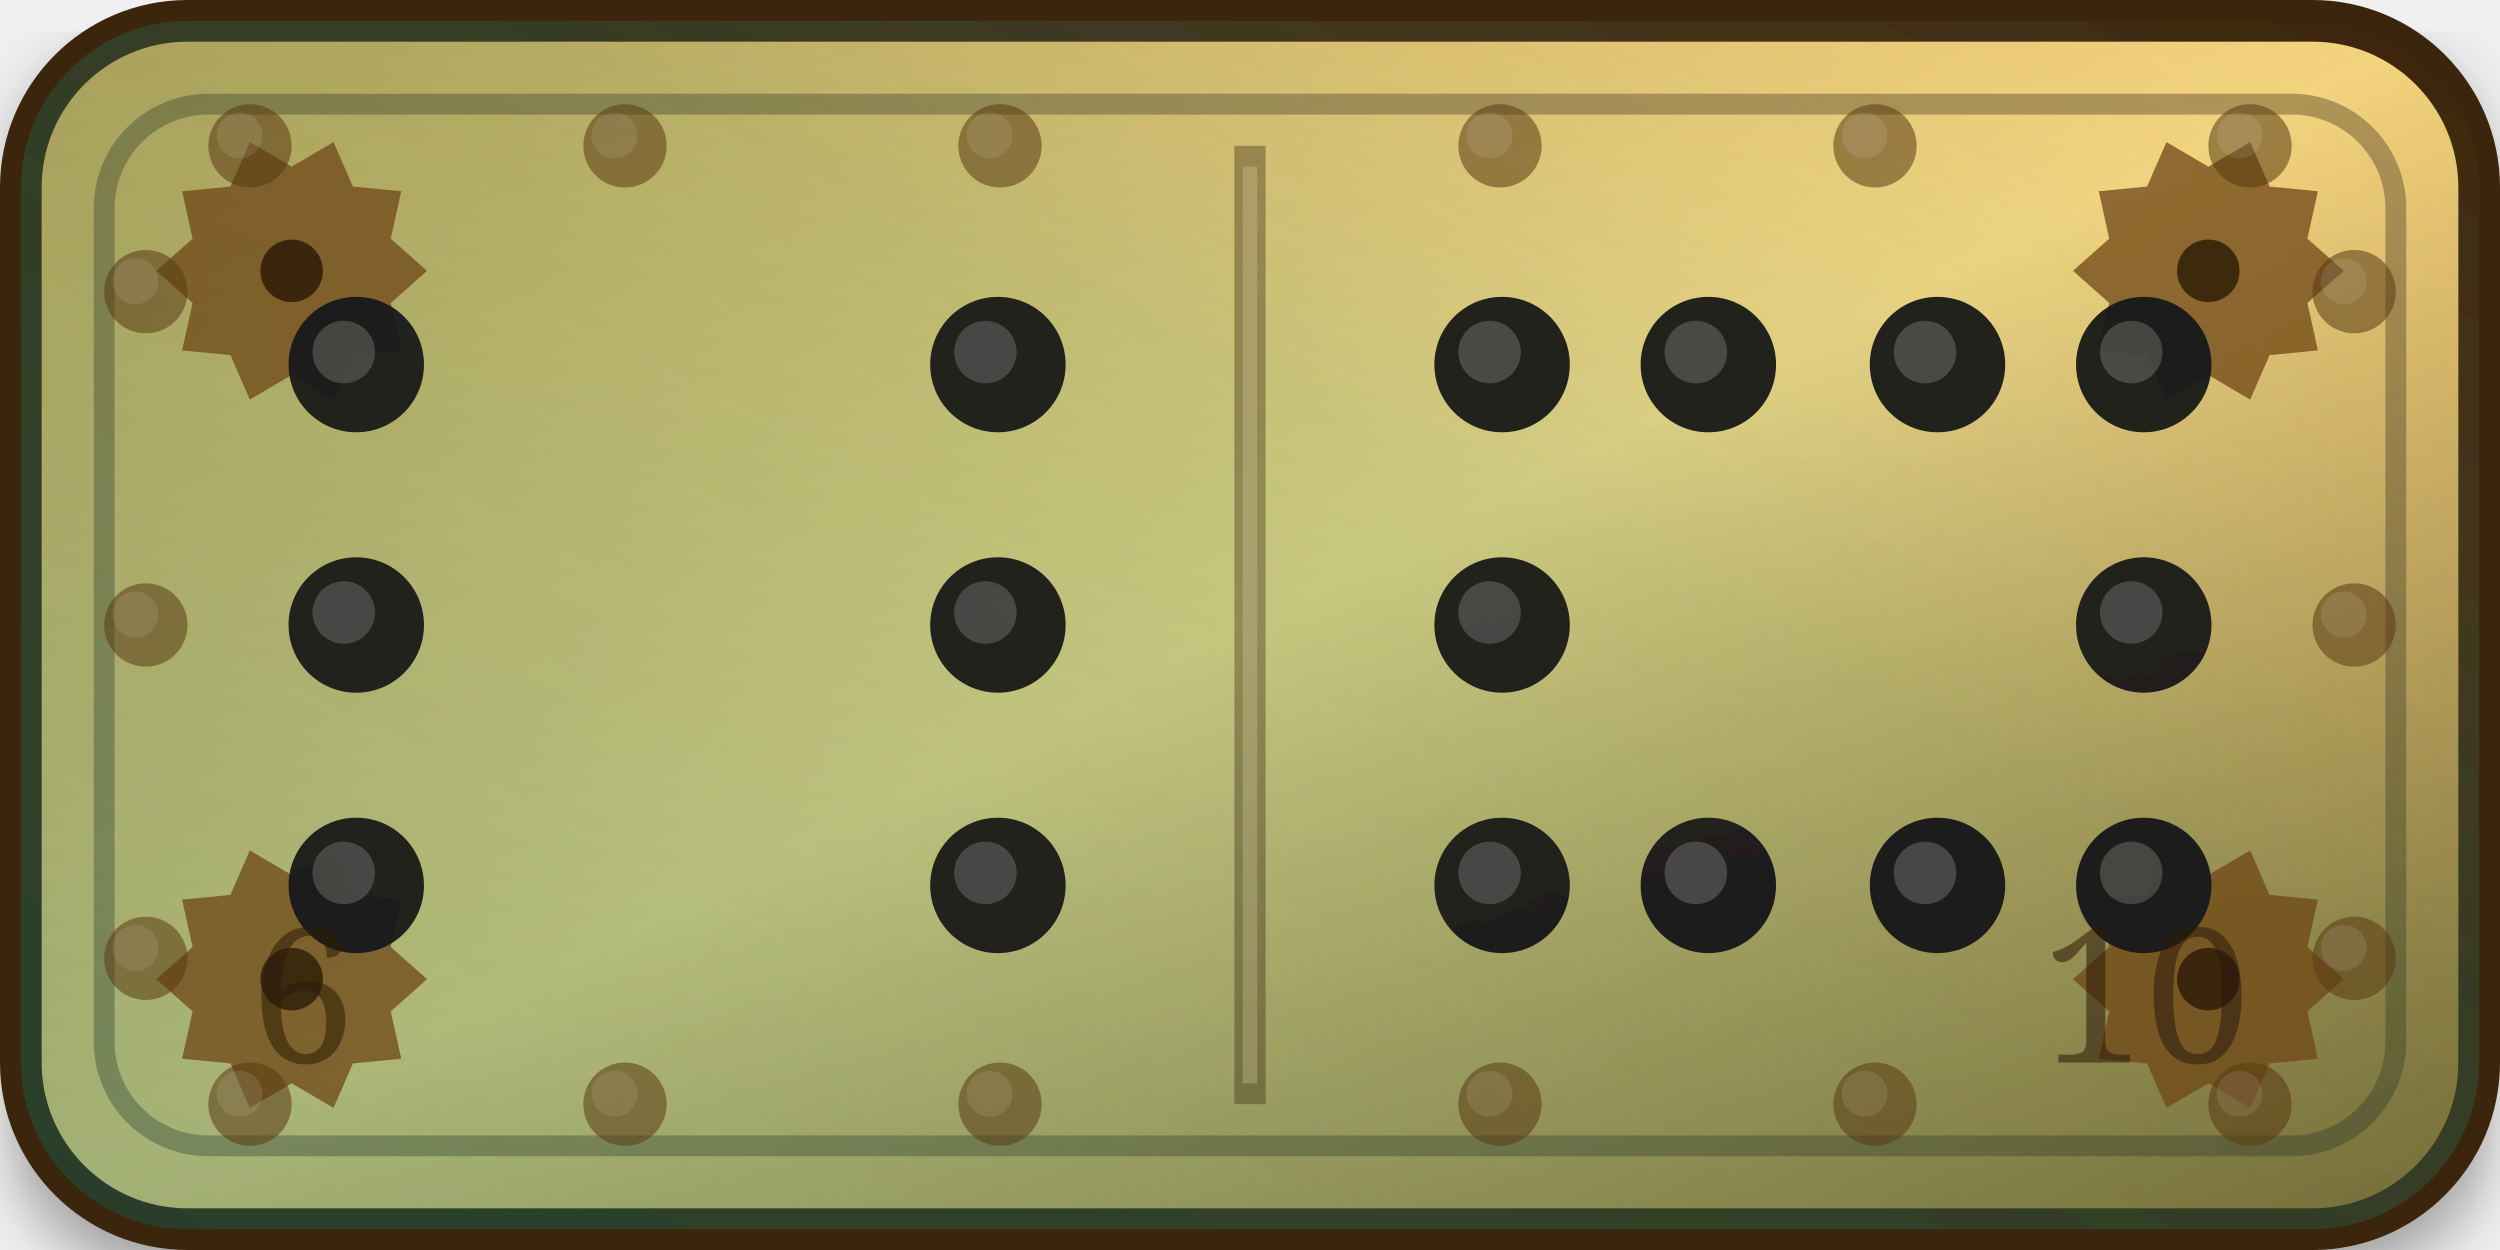
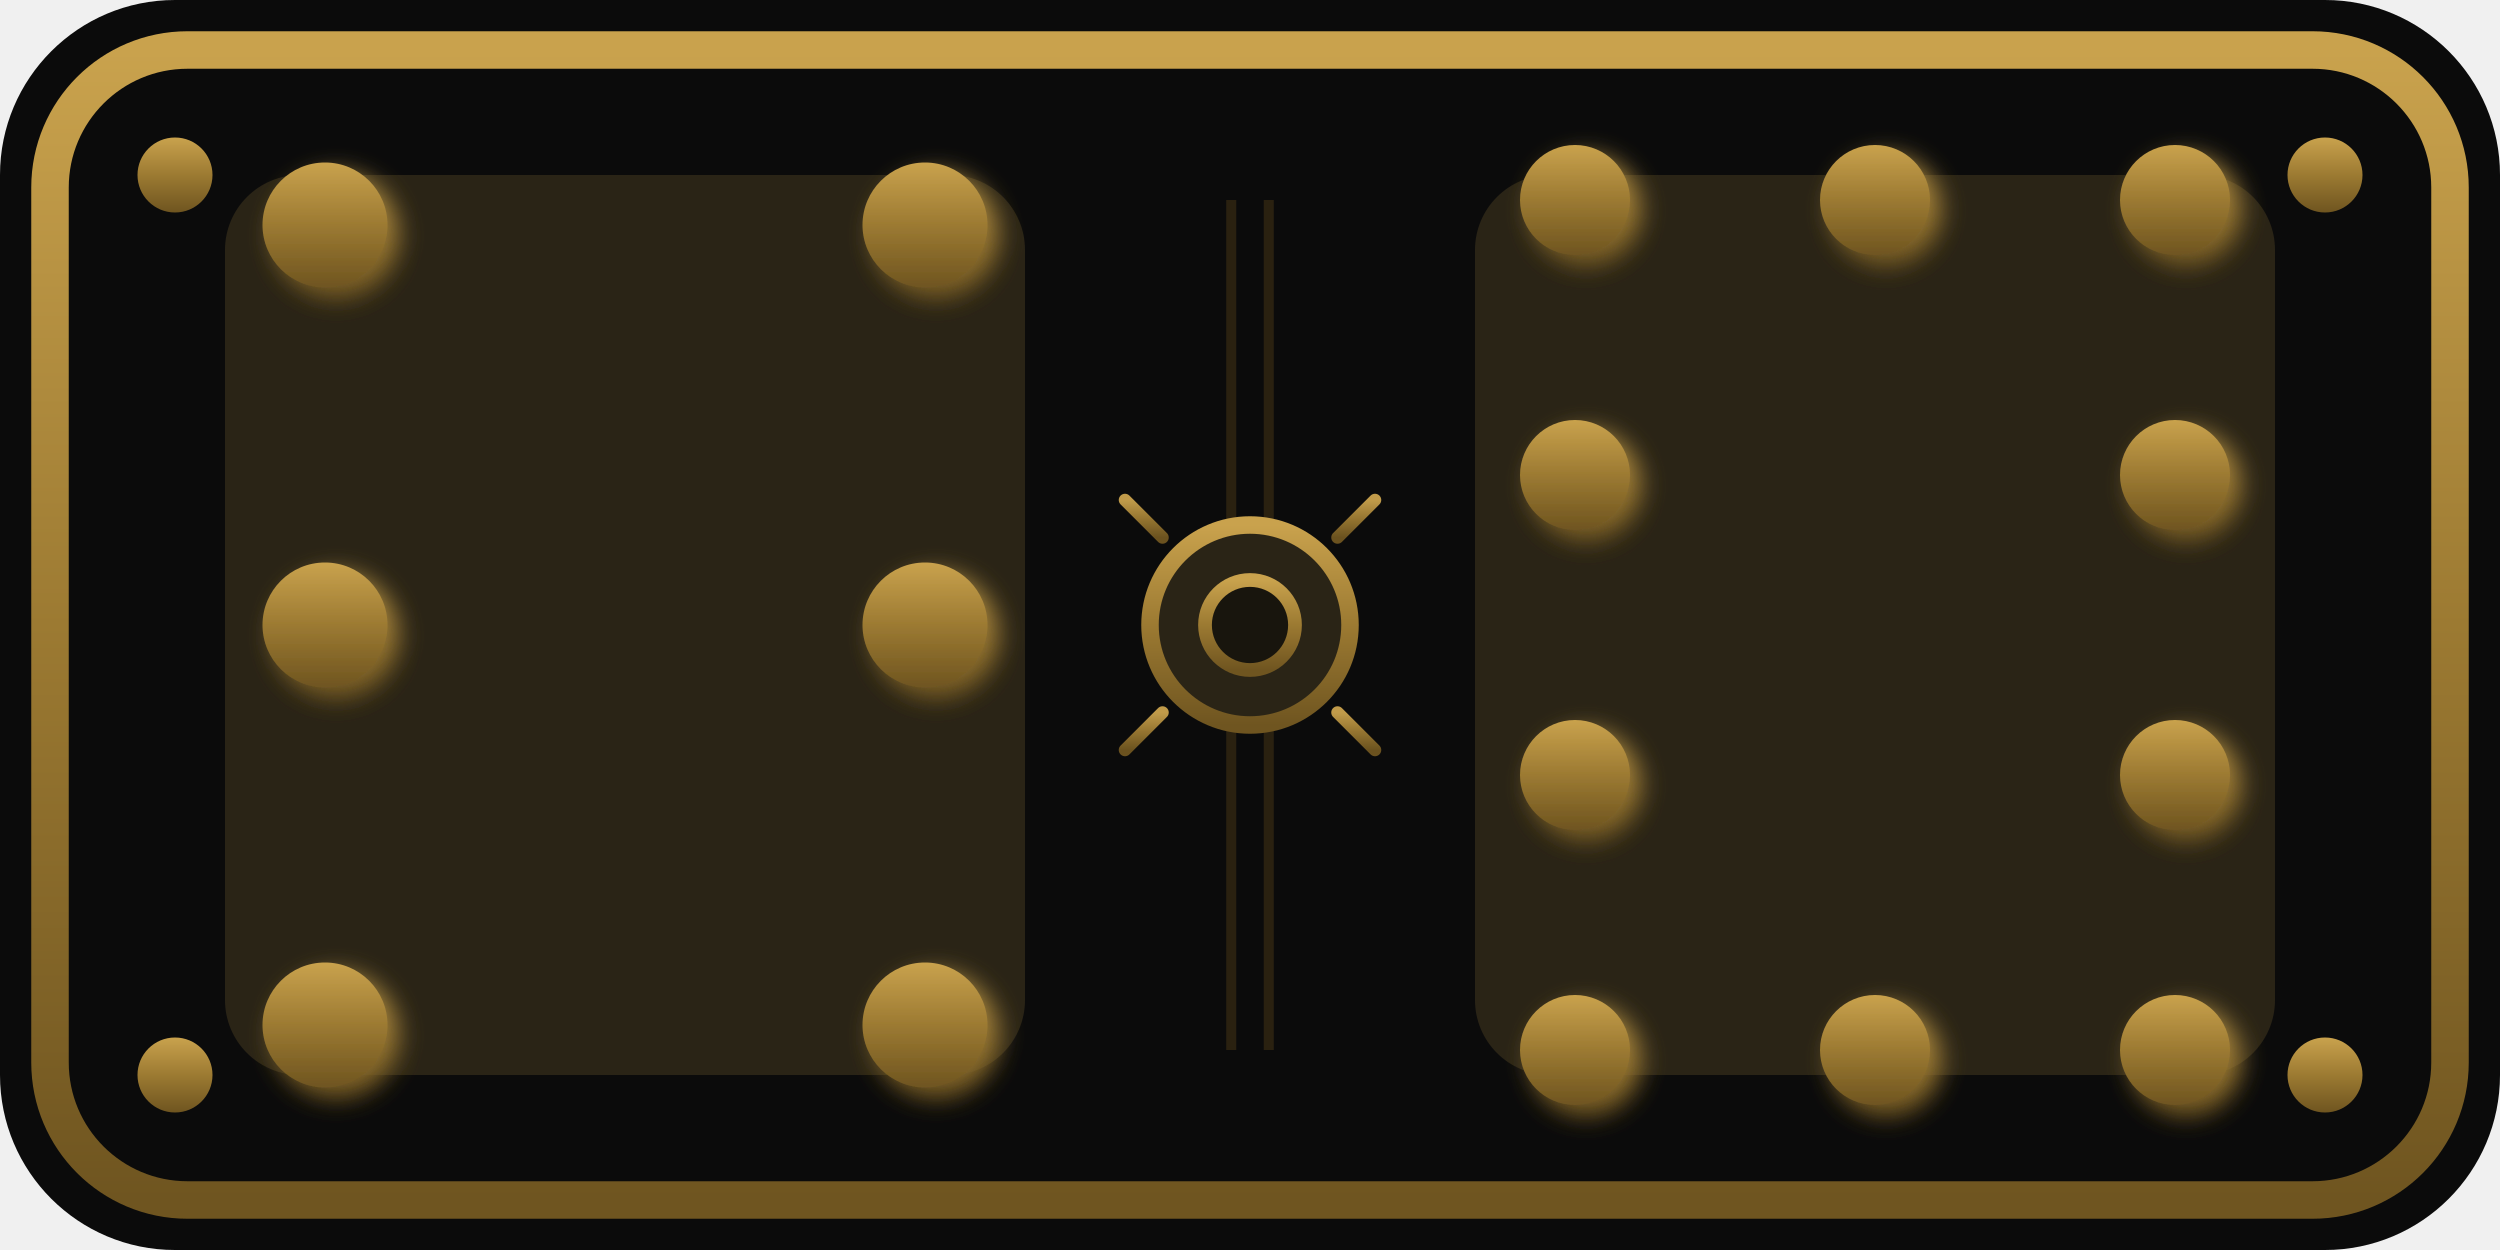
- <svg xmlns="http://www.w3.org/2000/svg" width="240" height="120" viewBox="0 0 240 120">
+ <svg xmlns="http://www.w3.org/2000/svg" width="200" height="100" viewBox="0 0 200 100">
  <defs>
-     <linearGradient id="brass" x1="0" y1="0" x2="1" y2="1">
-       <stop offset="0" stop-color="#cfa24c" />
-       <stop offset="0.5" stop-color="#f3d27a" />
-       <stop offset="1" stop-color="#8b5f1f" />
+     <linearGradient id="brassGrad" x1="0" y1="0" x2="0" y2="1">
+       <stop offset="0%" stop-color="#c9a24d" />
+       <stop offset="50%" stop-color="#9c7a32" />
+       <stop offset="100%" stop-color="#6f5520" />
    </linearGradient>
-     <linearGradient id="patina" x1="0" y1="1" x2="1" y2="0">
-       <stop offset="0" stop-color="#0b6e66" stop-opacity="0.35" />
-       <stop offset="0.6" stop-color="#1aa39a" stop-opacity="0.18" />
-       <stop offset="1" stop-color="#ffffff" stop-opacity="0" />
-     </linearGradient>
-     <filter id="softShadow" x="-20%" y="-20%" width="140%" height="140%">
-       <feDropShadow dx="0" dy="3" stdDeviation="3" flood-color="#000000" flood-opacity="0.35" />
-     </filter>
-     <filter id="innerBevel" x="-20%" y="-20%" width="140%" height="140%">
-       <feGaussianBlur in="SourceAlpha" stdDeviation="2" result="blur" />
-       <feOffset dx="0" dy="1" result="offset" />
-       <feComposite in="offset" in2="SourceAlpha" operator="arithmetic" k2="-1" k3="1" result="inner" />
-       <feColorMatrix in="inner" type="matrix" values="0 0 0 0 0                   0 0 0 0 0                   0 0 0 0 0                   0 0 0 0.55 0" result="innerAlpha" />
-       <feComposite in="innerAlpha" in2="SourceGraphic" operator="over" />
+     <filter id="pipEmboss" x="-60%" y="-60%" width="220%" height="220%">
+       <feOffset dx="0.9" dy="0.9" result="off" />
+       <feGaussianBlur in="off" stdDeviation="1.0" result="blur" />
+       <feMerge>
+         <feMergeNode in="blur" />
+         <feMergeNode in="SourceGraphic" />
+       </feMerge>
    </filter>
  </defs>
-   <g filter="url(#softShadow)">
-     <rect x="2" y="2" width="236" height="116" rx="16" ry="16" fill="url(#brass)" stroke="#3b250a" stroke-width="4" />
-     <rect x="10" y="10" width="220" height="100" rx="10" ry="10" fill="none" stroke="#2a1a08" stroke-width="2" opacity="0.35" />
-     <rect x="2" y="2" width="236" height="116" rx="16" ry="16" fill="url(#patina)" />
-     <line x1="120.0" y1="14" x2="120.0" y2="106" stroke="#2a1a08" stroke-width="3" opacity="0.35" />
-     <line x1="120.0" y1="16" x2="120.0" y2="104" stroke="#f7e4b2" stroke-width="1.4" opacity="0.25" />
-     <path d="M 41.00,26.00 L 37.51,29.09 L 38.52,33.64 L 33.88,34.09 L 32.02,38.36 L 28.00,36.00 L 23.98,38.36 L 22.12,34.09 L 17.48,33.64 L 18.49,29.09 L 15.00,26.00 L 18.49,22.91 L 17.48,18.36 L 22.12,17.91 L 23.98,13.64 L 28.00,16.00 L 32.02,13.64 L 33.88,17.91 L 38.52,18.36 L 37.51,22.91 Z" fill="#6f4716" opacity="0.75" />
-     <circle cx="28" cy="26" r="3" fill="#2a1a08" opacity="0.8" />
-     <path d="M 225.00,26.00 L 221.51,29.09 L 222.52,33.64 L 217.88,34.09 L 216.02,38.36 L 212.00,36.00 L 207.98,38.36 L 206.12,34.09 L 201.48,33.64 L 202.49,29.09 L 199.00,26.00 L 202.49,22.91 L 201.48,18.36 L 206.12,17.91 L 207.98,13.64 L 212.00,16.00 L 216.02,13.64 L 217.88,17.91 L 222.52,18.36 L 221.51,22.91 Z" fill="#6f4716" opacity="0.75" />
-     <circle cx="212" cy="26" r="3" fill="#2a1a08" opacity="0.8" />
-     <path d="M 41.00,94.00 L 37.51,97.09 L 38.52,101.64 L 33.88,102.09 L 32.02,106.36 L 28.00,104.00 L 23.98,106.36 L 22.12,102.09 L 17.48,101.64 L 18.49,97.09 L 15.00,94.00 L 18.49,90.91 L 17.48,86.36 L 22.12,85.91 L 23.98,81.64 L 28.00,84.00 L 32.02,81.64 L 33.88,85.91 L 38.52,86.36 L 37.51,90.91 Z" fill="#6f4716" opacity="0.75" />
-     <circle cx="28" cy="94" r="3" fill="#2a1a08" opacity="0.8" />
-     <path d="M 225.00,94.00 L 221.51,97.09 L 222.52,101.64 L 217.88,102.09 L 216.02,106.36 L 212.00,104.00 L 207.98,106.36 L 206.12,102.09 L 201.48,101.64 L 202.49,97.09 L 199.00,94.00 L 202.49,90.91 L 201.48,86.36 L 206.12,85.91 L 207.98,81.64 L 212.00,84.00 L 216.02,81.64 L 217.88,85.91 L 222.52,86.36 L 221.51,90.91 Z" fill="#6f4716" opacity="0.75" />
-     <circle cx="212" cy="94" r="3" fill="#2a1a08" opacity="0.8" />
-     <circle cx="24" cy="14" r="4" fill="#5a3a12" opacity="0.55" />
-     <circle cx="23" cy="13" r="2.2" fill="#fff" opacity="0.10" />
-     <circle cx="24" cy="106" r="4" fill="#5a3a12" opacity="0.55" />
-     <circle cx="23" cy="105" r="2.2" fill="#fff" opacity="0.10" />
-     <circle cx="60" cy="14" r="4" fill="#5a3a12" opacity="0.55" />
-     <circle cx="59" cy="13" r="2.2" fill="#fff" opacity="0.10" />
-     <circle cx="60" cy="106" r="4" fill="#5a3a12" opacity="0.55" />
-     <circle cx="59" cy="105" r="2.2" fill="#fff" opacity="0.10" />
-     <circle cx="96" cy="14" r="4" fill="#5a3a12" opacity="0.55" />
-     <circle cx="95" cy="13" r="2.2" fill="#fff" opacity="0.10" />
-     <circle cx="96" cy="106" r="4" fill="#5a3a12" opacity="0.55" />
-     <circle cx="95" cy="105" r="2.2" fill="#fff" opacity="0.10" />
-     <circle cx="144" cy="14" r="4" fill="#5a3a12" opacity="0.55" />
-     <circle cx="143" cy="13" r="2.2" fill="#fff" opacity="0.10" />
-     <circle cx="144" cy="106" r="4" fill="#5a3a12" opacity="0.55" />
-     <circle cx="143" cy="105" r="2.2" fill="#fff" opacity="0.10" />
-     <circle cx="180" cy="14" r="4" fill="#5a3a12" opacity="0.55" />
-     <circle cx="179" cy="13" r="2.2" fill="#fff" opacity="0.10" />
-     <circle cx="180" cy="106" r="4" fill="#5a3a12" opacity="0.55" />
-     <circle cx="179" cy="105" r="2.2" fill="#fff" opacity="0.10" />
-     <circle cx="216" cy="14" r="4" fill="#5a3a12" opacity="0.55" />
-     <circle cx="215" cy="13" r="2.2" fill="#fff" opacity="0.10" />
-     <circle cx="216" cy="106" r="4" fill="#5a3a12" opacity="0.55" />
-     <circle cx="215" cy="105" r="2.2" fill="#fff" opacity="0.10" />
-     <circle cx="14" cy="28" r="4" fill="#5a3a12" opacity="0.55" />
-     <circle cx="13" cy="27" r="2.2" fill="#fff" opacity="0.10" />
-     <circle cx="226" cy="28" r="4" fill="#5a3a12" opacity="0.55" />
-     <circle cx="225" cy="27" r="2.2" fill="#fff" opacity="0.10" />
-     <circle cx="14" cy="60" r="4" fill="#5a3a12" opacity="0.55" />
-     <circle cx="13" cy="59" r="2.2" fill="#fff" opacity="0.10" />
-     <circle cx="226" cy="60" r="4" fill="#5a3a12" opacity="0.55" />
-     <circle cx="225" cy="59" r="2.2" fill="#fff" opacity="0.10" />
-     <circle cx="14" cy="92" r="4" fill="#5a3a12" opacity="0.55" />
-     <circle cx="13" cy="91" r="2.2" fill="#fff" opacity="0.10" />
-     <circle cx="226" cy="92" r="4" fill="#5a3a12" opacity="0.55" />
-     <circle cx="225" cy="91" r="2.2" fill="#fff" opacity="0.10" />
-     <g opacity="0.96">
-       <circle cx="34.20" cy="35.00" r="6.5" fill="#1a1a1a" />
-       <circle cx="33.00" cy="33.80" r="3.0" fill="#ffffff" opacity="0.18" />
-       <circle cx="95.80" cy="35.00" r="6.5" fill="#1a1a1a" />
-       <circle cx="94.60" cy="33.80" r="3.0" fill="#ffffff" opacity="0.18" />
-       <circle cx="34.20" cy="60.00" r="6.5" fill="#1a1a1a" />
-       <circle cx="33.00" cy="58.80" r="3.0" fill="#ffffff" opacity="0.18" />
-       <circle cx="95.80" cy="60.00" r="6.5" fill="#1a1a1a" />
-       <circle cx="94.60" cy="58.80" r="3.0" fill="#ffffff" opacity="0.18" />
-       <circle cx="34.20" cy="85.00" r="6.5" fill="#1a1a1a" />
-       <circle cx="33.00" cy="83.80" r="3.0" fill="#ffffff" opacity="0.18" />
-       <circle cx="95.80" cy="85.00" r="6.5" fill="#1a1a1a" />
-       <circle cx="94.60" cy="83.80" r="3.0" fill="#ffffff" opacity="0.18" />
-       <circle cx="144.20" cy="35.00" r="6.5" fill="#1a1a1a" />
-       <circle cx="143.00" cy="33.80" r="3.0" fill="#ffffff" opacity="0.18" />
-       <circle cx="164.00" cy="35.00" r="6.5" fill="#1a1a1a" />
-       <circle cx="162.80" cy="33.80" r="3.0" fill="#ffffff" opacity="0.18" />
-       <circle cx="186.00" cy="35.00" r="6.5" fill="#1a1a1a" />
-       <circle cx="184.80" cy="33.80" r="3.0" fill="#ffffff" opacity="0.18" />
-       <circle cx="205.80" cy="35.00" r="6.5" fill="#1a1a1a" />
-       <circle cx="204.60" cy="33.80" r="3.0" fill="#ffffff" opacity="0.18" />
-       <circle cx="144.20" cy="85.00" r="6.5" fill="#1a1a1a" />
-       <circle cx="143.00" cy="83.80" r="3.0" fill="#ffffff" opacity="0.18" />
-       <circle cx="164.00" cy="85.00" r="6.5" fill="#1a1a1a" />
-       <circle cx="162.80" cy="83.80" r="3.0" fill="#ffffff" opacity="0.18" />
-       <circle cx="186.00" cy="85.00" r="6.5" fill="#1a1a1a" />
-       <circle cx="184.80" cy="83.80" r="3.0" fill="#ffffff" opacity="0.18" />
-       <circle cx="205.80" cy="85.00" r="6.5" fill="#1a1a1a" />
-       <circle cx="204.60" cy="83.80" r="3.0" fill="#ffffff" opacity="0.18" />
-       <circle cx="144.20" cy="60.00" r="6.5" fill="#1a1a1a" />
-       <circle cx="143.00" cy="58.80" r="3.0" fill="#ffffff" opacity="0.18" />
-       <circle cx="205.80" cy="60.00" r="6.5" fill="#1a1a1a" />
-       <circle cx="204.60" cy="58.80" r="3.0" fill="#ffffff" opacity="0.18" />
-     </g>
-     <text x="24" y="102" font-family="serif" font-size="18" fill="#2a1a08" opacity="0.55">6</text>
-     <text x="216" y="102" text-anchor="end" font-family="serif" font-size="18" fill="#2a1a08" opacity="0.55">10</text>
+   <rect width="200" height="100" rx="14" fill="#0b0b0b" />
+   <rect x="4" y="4" width="192" height="92" rx="11" fill="none" stroke="url(#brassGrad)" stroke-width="3" />
+   <rect x="18" y="14" width="64" height="72" rx="6" fill="#2a2416" />
+   <rect x="118" y="14" width="64" height="72" rx="6" fill="#2a2416" />
+   <line x1="100" y1="14" x2="100" y2="86" stroke="url(#brassGrad)" stroke-width="1.2" opacity="0.9" />
+   <line x1="98.5" y1="16" x2="98.5" y2="84" stroke="#3b2d12" stroke-width="0.8" opacity="0.65" />
+   <line x1="101.5" y1="16" x2="101.5" y2="84" stroke="#3b2d12" stroke-width="0.8" opacity="0.65" />
+   <circle cx="100" cy="50" r="8" fill="#2a2416" stroke="url(#brassGrad)" stroke-width="1.4" />
+   <circle cx="100" cy="50" r="3.6" fill="#18150d" stroke="url(#brassGrad)" stroke-width="1.1" />
+   <g stroke="url(#brassGrad)" stroke-width="1" stroke-linecap="round" opacity="0.95">
+     <line x1="100" y1="40" x2="100" y2="36" />
+     <line x1="100" y1="60" x2="100" y2="64" />
+     <line x1="90" y1="50" x2="86" y2="50" />
+     <line x1="110" y1="50" x2="114" y2="50" />
+     <line x1="93" y1="43" x2="90" y2="40" />
+     <line x1="107" y1="43" x2="110" y2="40" />
+     <line x1="93" y1="57" x2="90" y2="60" />
+     <line x1="107" y1="57" x2="110" y2="60" />
+   </g>
+   <line x1="94" y1="30" x2="106" y2="30" stroke="url(#brassGrad)" stroke-width="0.9" opacity="0.7" />
+   <line x1="94" y1="70" x2="106" y2="70" stroke="url(#brassGrad)" stroke-width="0.9" opacity="0.7" />
+   <circle cx="26" cy="18" r="5.0" fill="url(#brassGrad)" filter="url(#pipEmboss)" />
+   <circle cx="74" cy="18" r="5.0" fill="url(#brassGrad)" filter="url(#pipEmboss)" />
+   <circle cx="26" cy="50" r="5.0" fill="url(#brassGrad)" filter="url(#pipEmboss)" />
+   <circle cx="74" cy="50" r="5.0" fill="url(#brassGrad)" filter="url(#pipEmboss)" />
+   <circle cx="26" cy="82" r="5.0" fill="url(#brassGrad)" filter="url(#pipEmboss)" />
+   <circle cx="74" cy="82" r="5.0" fill="url(#brassGrad)" filter="url(#pipEmboss)" />
+   <circle cx="126" cy="16" r="4.4" fill="url(#brassGrad)" filter="url(#pipEmboss)" />
+   <circle cx="150" cy="16" r="4.4" fill="url(#brassGrad)" filter="url(#pipEmboss)" />
+   <circle cx="174" cy="16" r="4.4" fill="url(#brassGrad)" filter="url(#pipEmboss)" />
+   <circle cx="126" cy="38" r="4.4" fill="url(#brassGrad)" filter="url(#pipEmboss)" />
+   <circle cx="174" cy="38" r="4.4" fill="url(#brassGrad)" filter="url(#pipEmboss)" />
+   <circle cx="126" cy="62" r="4.4" fill="url(#brassGrad)" filter="url(#pipEmboss)" />
+   <circle cx="174" cy="62" r="4.4" fill="url(#brassGrad)" filter="url(#pipEmboss)" />
+   <circle cx="126" cy="84" r="4.4" fill="url(#brassGrad)" filter="url(#pipEmboss)" />
+   <circle cx="150" cy="84" r="4.4" fill="url(#brassGrad)" filter="url(#pipEmboss)" />
+   <circle cx="174" cy="84" r="4.4" fill="url(#brassGrad)" filter="url(#pipEmboss)" />
+   <g fill="url(#brassGrad)">
+     <circle cx="14" cy="14" r="3" />
+     <circle cx="186" cy="14" r="3" />
+     <circle cx="14" cy="86" r="3" />
+     <circle cx="186" cy="86" r="3" />
  </g>
</svg>
